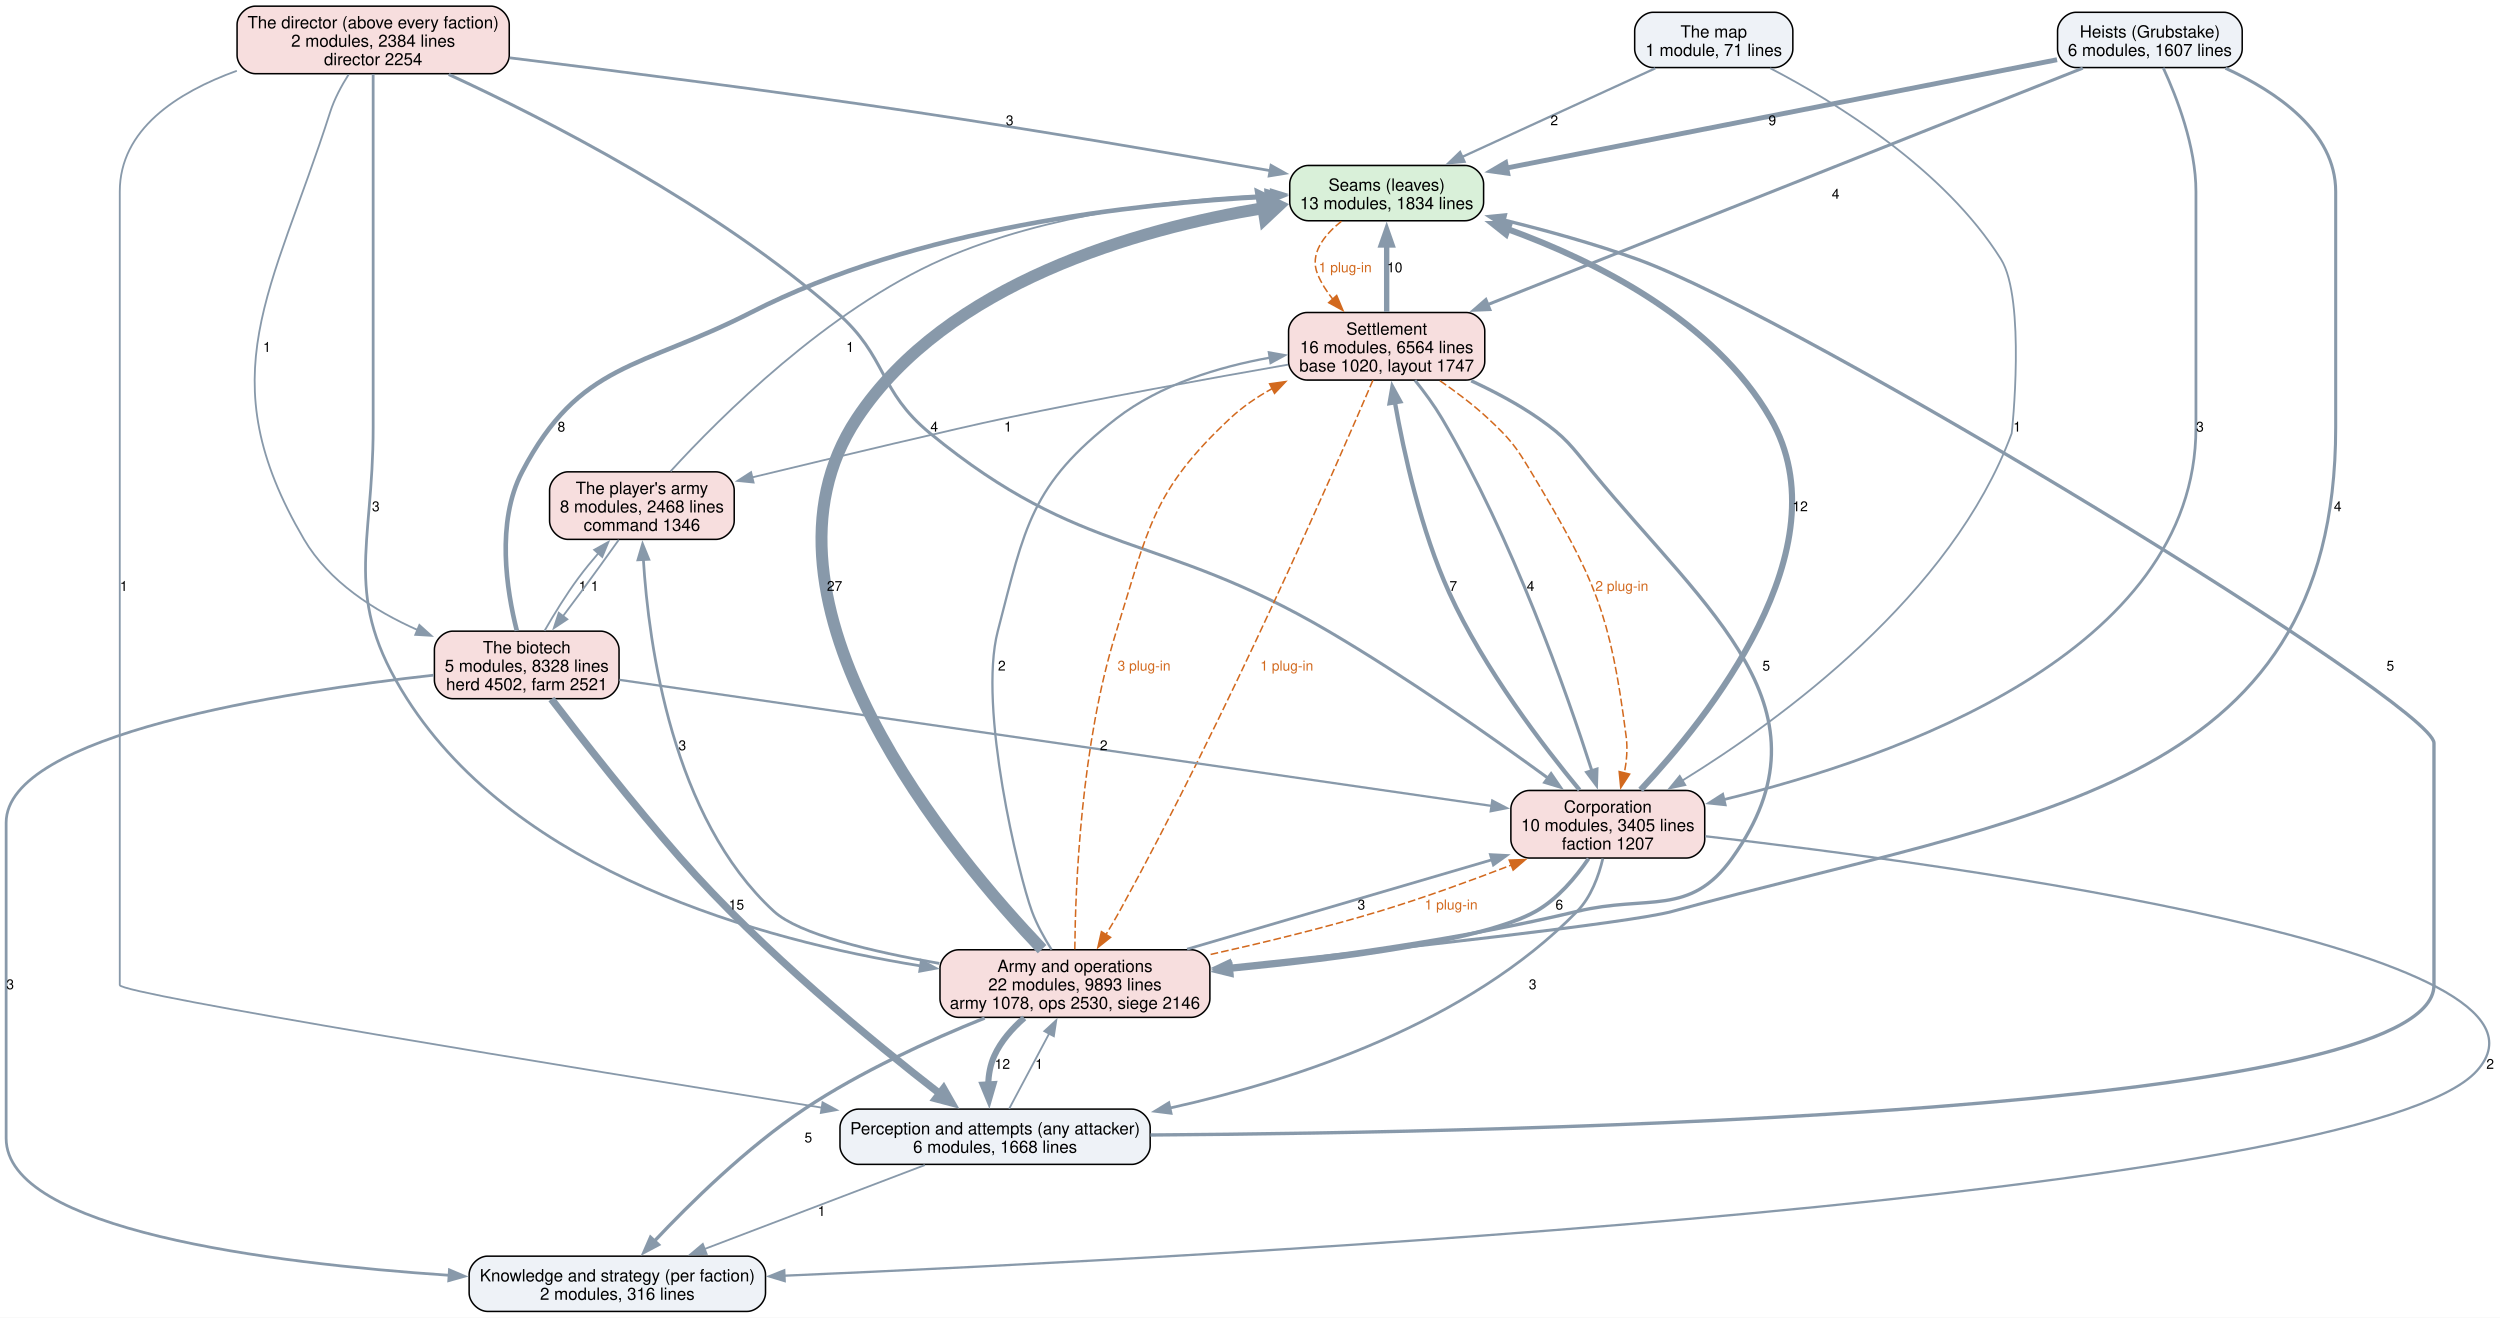
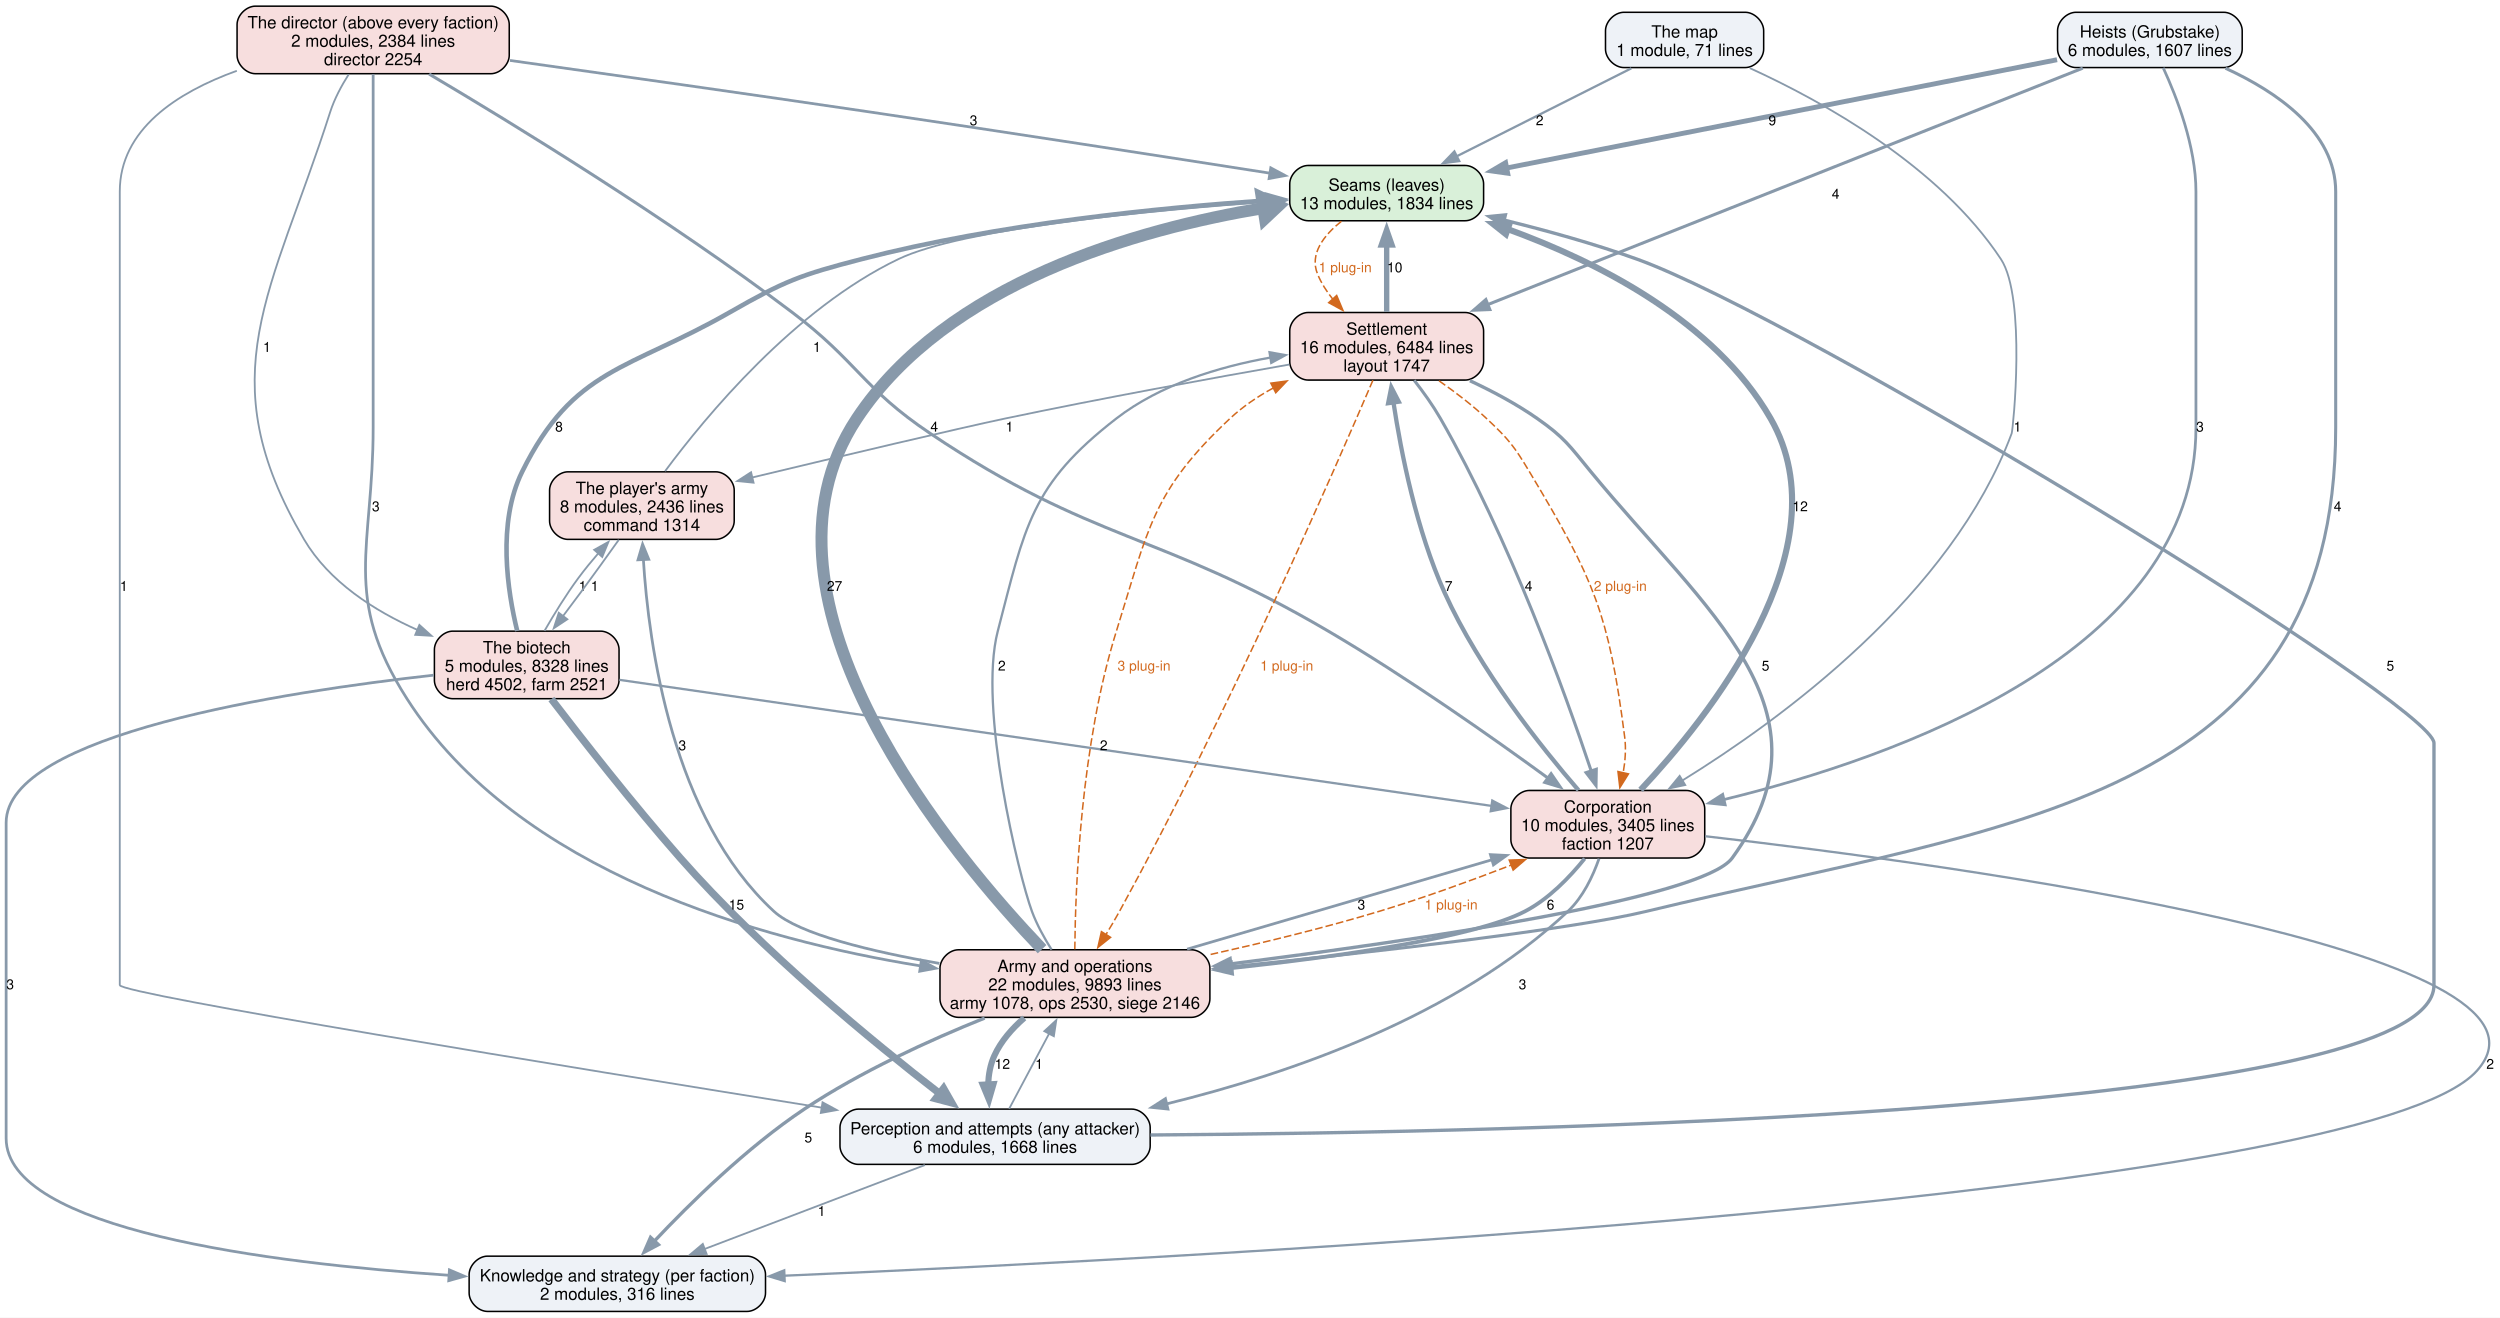
<svg xmlns="http://www.w3.org/2000/svg" width="1628pt" height="858pt" viewBox="0.00 0.00 1628.00 858.00">
  <g id="graph0" class="graph" transform="scale(1 1) rotate(0) translate(4 854)">
    <polygon fill="white" stroke="none" points="-4,4 -4,-854 1624.22,-854 1624.22,4 -4,4" />
    <g id="node1" class="node">
      <path fill="#d9f0d9" stroke="black" d="M950.12,-746.25C950.12,-746.25 847.88,-746.25 847.88,-746.25 841.88,-746.25 835.88,-740.25 835.88,-734.25 835.88,-734.25 835.88,-722.25 835.88,-722.25 835.88,-716.25 841.88,-710.25 847.88,-710.25 847.88,-710.25 950.12,-710.25 950.12,-710.25 956.12,-710.25 962.12,-716.25 962.12,-722.25 962.12,-722.25 962.12,-734.25 962.12,-734.25 962.12,-740.25 956.12,-746.25 950.12,-746.25" />
      <text xml:space="preserve" text-anchor="middle" x="899" y="-729.8" font-family="Helvetica,sans-Serif" font-size="11.00">Seams (leaves)</text>
      <text xml:space="preserve" text-anchor="middle" x="899" y="-717.8" font-family="Helvetica,sans-Serif" font-size="11.00">13 modules, 1834 lines</text>
    </g>
    <g id="node6" class="node">
-       <path fill="#f7dede" stroke="black" d="M950.88,-650.5C950.88,-650.5 847.12,-650.5 847.12,-650.5 841.12,-650.5 835.12,-644.5 835.12,-638.5 835.12,-638.5 835.12,-618.5 835.12,-618.5 835.12,-612.5 841.12,-606.5 847.12,-606.5 847.12,-606.5 950.88,-606.5 950.88,-606.5 956.88,-606.5 962.88,-612.5 962.88,-618.5 962.88,-618.5 962.88,-638.5 962.88,-638.5 962.88,-644.5 956.88,-650.5 950.88,-650.5" />
+       <path fill="#f7dede" stroke="black" d="M950.12,-650.5C950.12,-650.5 847.88,-650.5 847.88,-650.5 841.88,-650.5 835.88,-644.5 835.88,-638.5 835.88,-638.5 835.88,-618.5 835.88,-618.5 835.88,-612.5 841.88,-606.5 847.88,-606.5 847.88,-606.5 950.12,-606.5 950.12,-606.5 956.12,-606.5 962.12,-612.5 962.12,-618.5 962.12,-618.5 962.12,-638.5 962.12,-638.5 962.12,-644.5 956.12,-650.5 950.12,-650.5" />
      <text xml:space="preserve" text-anchor="middle" x="899" y="-636.05" font-family="Helvetica,sans-Serif" font-size="11.00">Settlement</text>
-       <text xml:space="preserve" text-anchor="middle" x="899" y="-624.05" font-family="Helvetica,sans-Serif" font-size="11.00">16 modules, 6564 lines</text>
-       <text xml:space="preserve" text-anchor="middle" x="899" y="-612.05" font-family="Helvetica,sans-Serif" font-size="11.00">base 1020, layout 1747</text>
+       <text xml:space="preserve" text-anchor="middle" x="899" y="-624.05" font-family="Helvetica,sans-Serif" font-size="11.00">16 modules, 6484 lines</text>
+       <text xml:space="preserve" text-anchor="middle" x="899" y="-612.05" font-family="Helvetica,sans-Serif" font-size="11.00">layout 1747</text>
    </g>
    <g id="edge39" class="edge">
      <path fill="none" stroke="#d2691e" stroke-dasharray="5,2" d="M869.53,-709.92C858,-700.72 848.65,-688.62 854,-675.5 856.37,-669.68 859.88,-664.2 863.9,-659.19" />
      <polygon fill="#d2691e" stroke="#d2691e" points="866.44,-661.59 870.55,-651.82 861.25,-656.9 866.44,-661.59" />
      <text xml:space="preserve" text-anchor="middle" x="872" y="-676.7" font-family="Helvetica,sans-Serif" font-size="9.00" fill="#d2691e">1 plug-in</text>
    </g>
    <g id="node2" class="node">
      <path fill="#eef2f7" stroke="black" d="M733,-131.75C733,-131.75 555,-131.75 555,-131.75 549,-131.75 543,-125.75 543,-119.75 543,-119.75 543,-107.75 543,-107.75 543,-101.75 549,-95.75 555,-95.75 555,-95.75 733,-95.75 733,-95.75 739,-95.75 745,-101.75 745,-107.75 745,-107.75 745,-119.75 745,-119.75 745,-125.75 739,-131.75 733,-131.75" />
      <text xml:space="preserve" text-anchor="middle" x="644" y="-115.3" font-family="Helvetica,sans-Serif" font-size="11.00">Perception and attempts (any attacker)</text>
      <text xml:space="preserve" text-anchor="middle" x="644" y="-103.3" font-family="Helvetica,sans-Serif" font-size="11.00">6 modules, 1668 lines</text>
    </g>
    <g id="edge18" class="edge">
      <path fill="none" stroke="#8899aa" stroke-width="2.2" d="M745.17,-114.89C987.45,-116.57 1581,-129.19 1581,-212.5 1581,-370.12 1581,-370.12 1581,-370.12 1581,-395.2 1168.63,-646.86 1062,-685.25 1034.23,-695.25 1003,-703.9 975.36,-710.7" />
      <polygon fill="#8899aa" stroke="#8899aa" stroke-width="2.2" points="974.67,-707.27 965.77,-713.01 976.31,-714.07 974.67,-707.27" />
      <text xml:space="preserve" text-anchor="middle" x="1552.59" y="-417.32" font-family="Helvetica,sans-Serif" font-size="9.00">5</text>
    </g>
    <g id="node3" class="node">
      <path fill="#eef2f7" stroke="black" d="M482.5,-36C482.5,-36 313.5,-36 313.5,-36 307.5,-36 301.5,-30 301.5,-24 301.5,-24 301.5,-12 301.5,-12 301.5,-6 307.5,0 313.5,0 313.5,0 482.5,0 482.5,0 488.5,0 494.5,-6 494.5,-12 494.5,-12 494.5,-24 494.5,-24 494.5,-30 488.5,-36 482.5,-36" />
      <text xml:space="preserve" text-anchor="middle" x="398" y="-19.55" font-family="Helvetica,sans-Serif" font-size="11.00">Knowledge and strategy (per faction)</text>
      <text xml:space="preserve" text-anchor="middle" x="398" y="-7.55" font-family="Helvetica,sans-Serif" font-size="11.00">2 modules, 316 lines</text>
    </g>
    <g id="edge17" class="edge">
      <path fill="none" stroke="#8899aa" stroke-width="1.2" d="M598.31,-95.34C557.79,-79.89 498.44,-57.28 454.87,-40.67" />
      <polygon fill="#8899aa" stroke="#8899aa" stroke-width="1.2" points="456.15,-37.42 445.56,-37.13 453.66,-43.96 456.15,-37.42" />
      <text xml:space="preserve" text-anchor="middle" x="531" y="-62.2" font-family="Helvetica,sans-Serif" font-size="9.00">1</text>
    </g>
    <g id="node7" class="node">
      <path fill="#f7dede" stroke="black" d="M771.88,-235.5C771.88,-235.5 620.12,-235.5 620.12,-235.5 614.12,-235.5 608.12,-229.5 608.12,-223.5 608.12,-223.5 608.12,-203.5 608.12,-203.5 608.12,-197.5 614.12,-191.5 620.12,-191.5 620.12,-191.5 771.88,-191.5 771.88,-191.5 777.88,-191.5 783.88,-197.5 783.88,-203.5 783.88,-203.5 783.88,-223.5 783.88,-223.5 783.88,-229.5 777.88,-235.5 771.88,-235.5" />
      <text xml:space="preserve" text-anchor="middle" x="696" y="-221.05" font-family="Helvetica,sans-Serif" font-size="11.00">Army and operations</text>
      <text xml:space="preserve" text-anchor="middle" x="696" y="-209.05" font-family="Helvetica,sans-Serif" font-size="11.00">22 modules, 9893 lines</text>
      <text xml:space="preserve" text-anchor="middle" x="696" y="-197.05" font-family="Helvetica,sans-Serif" font-size="11.00">army 1078, ops 2530, siege 2146</text>
    </g>
    <g id="edge16" class="edge">
      <path fill="none" stroke="#8899aa" stroke-width="1.2" d="M653.18,-132.01C660.4,-145.58 670.64,-164.84 679.3,-181.11" />
      <polygon fill="#8899aa" stroke="#8899aa" stroke-width="1.2" points="676.08,-182.5 683.86,-189.69 682.26,-179.21 676.08,-182.5" />
      <text xml:space="preserve" text-anchor="middle" x="672.62" y="-157.95" font-family="Helvetica,sans-Serif" font-size="9.00">1</text>
    </g>
    <g id="node4" class="node">
      <path fill="#f7dede" stroke="black" d="M315.62,-850C315.62,-850 162.38,-850 162.38,-850 156.38,-850 150.38,-844 150.38,-838 150.38,-838 150.38,-818 150.38,-818 150.38,-812 156.38,-806 162.38,-806 162.38,-806 315.62,-806 315.62,-806 321.62,-806 327.62,-812 327.62,-818 327.62,-818 327.62,-838 327.62,-838 327.62,-844 321.62,-850 315.62,-850" />
      <text xml:space="preserve" text-anchor="middle" x="239" y="-835.55" font-family="Helvetica,sans-Serif" font-size="11.00">The director (above every faction)</text>
      <text xml:space="preserve" text-anchor="middle" x="239" y="-823.55" font-family="Helvetica,sans-Serif" font-size="11.00">2 modules, 2384 lines</text>
      <text xml:space="preserve" text-anchor="middle" x="239" y="-811.55" font-family="Helvetica,sans-Serif" font-size="11.00">director 2254</text>
    </g>
    <g id="edge31" class="edge">
-       <path fill="none" stroke="#8899aa" stroke-width="1.8" d="M327.99,-816.34C399.44,-807.55 502.3,-794.4 592,-781 671.02,-769.2 761.14,-753.77 823.2,-742.84" />
-       <polygon fill="#8899aa" stroke="#8899aa" stroke-width="1.8" points="823.69,-746.31 832.93,-741.12 822.47,-739.41 823.69,-746.31" />
-       <text xml:space="preserve" text-anchor="middle" x="653.5" y="-772.45" font-family="Helvetica,sans-Serif" font-size="9.00">3</text>
+       <path fill="none" stroke="#8899aa" stroke-width="1.8" d="M328.09,-814.64C393.19,-805.54 483.61,-792.75 563,-781 652.45,-767.76 755.19,-751.83 823.26,-741.18" />
+       <polygon fill="#8899aa" stroke="#8899aa" stroke-width="1.8" points="823.53,-744.68 832.87,-739.67 822.44,-737.76 823.53,-744.68" />
+       <text xml:space="preserve" text-anchor="middle" x="629.97" y="-772.45" font-family="Helvetica,sans-Serif" font-size="9.00">3</text>
    </g>
    <g id="edge30" class="edge">
      <path fill="none" stroke="#8899aa" stroke-width="1.2" d="M150.22,-807.91C111.17,-793.78 74,-769.7 74,-729.25 74,-729.25 74,-729.25 74,-212.5 74,-206.76 365.41,-159.25 531.51,-132.64" />
      <polygon fill="#8899aa" stroke="#8899aa" stroke-width="1.2" points="531.64,-136.17 540.96,-131.13 530.53,-129.25 531.64,-136.17" />
      <text xml:space="preserve" text-anchor="middle" x="76.62" y="-469.2" font-family="Helvetica,sans-Serif" font-size="9.00">1</text>
    </g>
    <g id="node5" class="node">
      <path fill="#f7dede" stroke="black" d="M1094.12,-339.25C1094.12,-339.25 991.88,-339.25 991.88,-339.25 985.88,-339.25 979.88,-333.25 979.88,-327.25 979.88,-327.25 979.88,-307.25 979.88,-307.25 979.88,-301.25 985.88,-295.25 991.88,-295.25 991.88,-295.25 1094.12,-295.25 1094.12,-295.25 1100.12,-295.25 1106.12,-301.25 1106.12,-307.25 1106.12,-307.25 1106.12,-327.25 1106.12,-327.25 1106.12,-333.25 1100.12,-339.25 1094.12,-339.25" />
      <text xml:space="preserve" text-anchor="middle" x="1043" y="-324.8" font-family="Helvetica,sans-Serif" font-size="11.00">Corporation</text>
      <text xml:space="preserve" text-anchor="middle" x="1043" y="-312.8" font-family="Helvetica,sans-Serif" font-size="11.00">10 modules, 3405 lines</text>
      <text xml:space="preserve" text-anchor="middle" x="1043" y="-300.8" font-family="Helvetica,sans-Serif" font-size="11.00">faction 1207</text>
    </g>
    <g id="edge29" class="edge">
-       <path fill="none" stroke="#8899aa" stroke-width="2" d="M288.23,-805.5C351.29,-776.42 461.88,-720.08 541,-650.5 574.19,-621.31 567.58,-599.8 601.75,-571.75 701.19,-490.13 750.06,-508.14 861,-443 912.26,-412.9 968.25,-373.45 1004.4,-347.05" />
+       <path fill="none" stroke="#8899aa" stroke-width="2" d="M275.47,-805.76C328.91,-774.12 430.95,-711.74 512,-650.5 554.34,-618.51 557.67,-601.3 601.75,-571.75 708.61,-500.11 750.06,-508.14 861,-443 912.26,-412.9 968.25,-373.45 1004.4,-347.05" />
      <polygon fill="#8899aa" stroke="#8899aa" stroke-width="2" points="1006.07,-350.17 1012.06,-341.43 1001.93,-344.52 1006.07,-350.17" />
      <text xml:space="preserve" text-anchor="middle" x="604.38" y="-572.95" font-family="Helvetica,sans-Serif" font-size="9.00">4</text>
    </g>
    <g id="edge28" class="edge">
      <path fill="none" stroke="#8899aa" stroke-width="1.8" d="M239,-805.64C239,-785.84 239,-755.55 239,-729.25 239,-729.25 239,-729.25 239,-575.62 239,-496.52 218.41,-465.67 261,-399 333.35,-285.74 491.27,-241.88 595.59,-224.98" />
      <polygon fill="#8899aa" stroke="#8899aa" stroke-width="1.8" points="596,-228.46 605.35,-223.47 594.93,-221.54 596,-228.46" />
      <text xml:space="preserve" text-anchor="middle" x="240.73" y="-521.08" font-family="Helvetica,sans-Serif" font-size="9.00">3</text>
    </g>
    <g id="node9" class="node">
      <path fill="#f7dede" stroke="black" d="M387.12,-443C387.12,-443 290.88,-443 290.88,-443 284.88,-443 278.88,-437 278.88,-431 278.88,-431 278.88,-411 278.88,-411 278.88,-405 284.88,-399 290.88,-399 290.88,-399 387.12,-399 387.12,-399 393.12,-399 399.12,-405 399.12,-411 399.12,-411 399.12,-431 399.12,-431 399.12,-437 393.12,-443 387.12,-443" />
      <text xml:space="preserve" text-anchor="middle" x="339" y="-428.55" font-family="Helvetica,sans-Serif" font-size="11.00">The biotech</text>
      <text xml:space="preserve" text-anchor="middle" x="339" y="-416.55" font-family="Helvetica,sans-Serif" font-size="11.00">5 modules, 8328 lines</text>
      <text xml:space="preserve" text-anchor="middle" x="339" y="-404.55" font-family="Helvetica,sans-Serif" font-size="11.00">herd 4502, farm 2521</text>
    </g>
    <g id="edge32" class="edge">
      <path fill="none" stroke="#8899aa" stroke-width="1.2" d="M223.06,-805.57C218.36,-798.15 213.73,-789.55 211,-781 173.25,-662.99 131.22,-609.57 194,-502.75 210.25,-475.11 239.77,-456.24 267.95,-443.74" />
      <polygon fill="#8899aa" stroke="#8899aa" stroke-width="1.2" points="269.11,-447.05 276.98,-439.96 266.41,-440.59 269.11,-447.05" />
      <text xml:space="preserve" text-anchor="middle" x="169.83" y="-624.83" font-family="Helvetica,sans-Serif" font-size="9.00">1</text>
    </g>
    <g id="edge10" class="edge">
      <path fill="none" stroke="#8899aa" stroke-width="4" d="M1064.34,-339.64C1107.61,-385.69 1197.6,-496.91 1149,-581.5 1112.45,-645.12 1036.24,-683.58 977.52,-704.89" />
      <polygon fill="#8899aa" stroke="#8899aa" stroke-width="4" points="976.64,-701.49 968.34,-708.08 978.93,-708.1 976.64,-701.49" />
      <text xml:space="preserve" text-anchor="middle" x="1168.26" y="-521.08" font-family="Helvetica,sans-Serif" font-size="9.00">12</text>
    </g>
    <g id="edge9" class="edge">
-       <path fill="none" stroke="#8899aa" stroke-width="1.8" d="M1039.77,-294.89C1037.04,-283.41 1032.06,-269.76 1023,-260.5 952.15,-188.02 841.34,-150.98 757.8,-132.44" />
-       <polygon fill="#8899aa" stroke="#8899aa" stroke-width="1.8" points="758.59,-129.03 748.08,-130.35 757.12,-135.87 758.59,-129.03" />
-       <text xml:space="preserve" text-anchor="middle" x="994.07" y="-209.82" font-family="Helvetica,sans-Serif" font-size="9.00">3</text>
+       <path fill="none" stroke="#8899aa" stroke-width="1.8" d="M1037.29,-294.84C1033.27,-283.36 1026.81,-269.71 1017,-260.5 944.53,-192.52 836.73,-155.02 755.63,-135.15" />
+       <polygon fill="#8899aa" stroke="#8899aa" stroke-width="1.8" points="756.55,-131.77 746.01,-132.86 754.93,-138.58 756.55,-131.77" />
+       <text xml:space="preserve" text-anchor="middle" x="987.45" y="-209.82" font-family="Helvetica,sans-Serif" font-size="9.00">3</text>
    </g>
    <g id="edge8" class="edge">
      <path fill="none" stroke="#8899aa" stroke-width="1.5" d="M1106.47,-309.45C1268.37,-290.87 1679.15,-235.34 1609,-156.75 1536.11,-75.1 790,-35.45 506.5,-23.25" />
      <polygon fill="#8899aa" stroke="#8899aa" stroke-width="1.5" points="506.98,-19.76 496.84,-22.83 506.68,-26.76 506.98,-19.76" />
      <text xml:space="preserve" text-anchor="middle" x="1617.6" y="-157.95" font-family="Helvetica,sans-Serif" font-size="9.00">2</text>
    </g>
    <g id="edge11" class="edge">
-       <path fill="none" stroke="#8899aa" stroke-width="2.8" d="M1024.61,-339.58C1001.57,-367.37 962.37,-418.27 939.75,-468 921.28,-508.61 910.18,-559 904.34,-592.14" />
-       <polygon fill="#8899aa" stroke="#8899aa" stroke-width="2.8" points="900.9,-591.44 902.71,-601.88 907.81,-592.59 900.9,-591.44" />
-       <text xml:space="preserve" text-anchor="middle" x="942.38" y="-469.2" font-family="Helvetica,sans-Serif" font-size="9.00">7</text>
+       <path fill="none" stroke="#8899aa" stroke-width="2.8" d="M1023.9,-339.42C1000.01,-367.03 959.48,-417.75 936.75,-468 918.45,-508.47 908.43,-558.89 903.4,-592.08" />
+       <polygon fill="#8899aa" stroke="#8899aa" stroke-width="2.8" points="899.95,-591.43 902.02,-601.82 906.89,-592.41 899.95,-591.43" />
+       <text xml:space="preserve" text-anchor="middle" x="939.38" y="-469.2" font-family="Helvetica,sans-Serif" font-size="9.00">7</text>
    </g>
    <g id="edge7" class="edge">
-       <path fill="none" stroke="#8899aa" stroke-width="2.5" d="M1030.48,-294.88C1022.25,-282.8 1010.35,-268.55 996,-260.5 962.69,-241.81 870.89,-229.54 797.54,-222.41" />
-       <polygon fill="#8899aa" stroke="#8899aa" stroke-width="2.5" points="798.13,-218.95 787.84,-221.49 797.47,-225.92 798.13,-218.95" />
-       <text xml:space="preserve" text-anchor="middle" x="1011.42" y="-261.7" font-family="Helvetica,sans-Serif" font-size="9.00">6</text>
+       <path fill="none" stroke="#8899aa" stroke-width="2.5" d="M1027.93,-294.89C1018.23,-282.82 1004.55,-268.57 989,-260.5 956.31,-243.54 868.69,-231.17 797.72,-223.56" />
+       <polygon fill="#8899aa" stroke="#8899aa" stroke-width="2.5" points="798.29,-220.1 787.98,-222.54 797.57,-227.06 798.29,-220.1" />
+       <text xml:space="preserve" text-anchor="middle" x="1005.7" y="-261.7" font-family="Helvetica,sans-Serif" font-size="9.00">6</text>
    </g>
    <g id="edge21" class="edge">
      <path fill="none" stroke="#8899aa" stroke-width="3.5" d="M899,-650.92C899,-663.74 899,-680.31 899,-694.72" />
      <polygon fill="#8899aa" stroke="#8899aa" stroke-width="3.5" points="895.5,-694.48 899,-704.48 902.5,-694.48 895.5,-694.48" />
      <text xml:space="preserve" text-anchor="middle" x="904.25" y="-676.7" font-family="Helvetica,sans-Serif" font-size="9.00">10</text>
    </g>
    <g id="edge20" class="edge">
-       <path fill="none" stroke="#8899aa" stroke-width="2" d="M917.44,-606.34C923.49,-598.8 929.95,-590.06 935,-581.5 980.75,-504.02 1016.07,-403.53 1032.64,-351.99" />
-       <polygon fill="#8899aa" stroke="#8899aa" stroke-width="2" points="1035.94,-353.17 1035.62,-342.58 1029.27,-351.06 1035.94,-353.17" />
-       <text xml:space="preserve" text-anchor="middle" x="992.72" y="-469.2" font-family="Helvetica,sans-Serif" font-size="9.00">4</text>
+       <path fill="none" stroke="#8899aa" stroke-width="2" d="M916.94,-606.31C922.82,-598.77 929.1,-590.03 934,-581.5 978.9,-503.38 1015.09,-403.16 1032.23,-351.83" />
+       <polygon fill="#8899aa" stroke="#8899aa" stroke-width="2" points="1035.51,-353.06 1035.32,-342.46 1028.86,-350.87 1035.51,-353.06" />
+       <text xml:space="preserve" text-anchor="middle" x="991.43" y="-469.2" font-family="Helvetica,sans-Serif" font-size="9.00">4</text>
    </g>
    <g id="edge41" class="edge">
-       <path fill="none" stroke="#d2691e" stroke-dasharray="5,2" d="M933.65,-606.08C944.19,-598.85 955.5,-590.36 965,-581.5 979.5,-567.97 982.81,-563.77 993,-546.75 1034.92,-476.77 1044.62,-454.91 1055,-374 1055.98,-366.37 1055.26,-358.24 1053.78,-350.61" />
-       <polygon fill="#d2691e" stroke="#d2691e" points="1057.21,-349.9 1051.43,-341.02 1050.41,-351.56 1057.21,-349.9" />
-       <text xml:space="preserve" text-anchor="middle" x="1052.13" y="-469.2" font-family="Helvetica,sans-Serif" font-size="9.00" fill="#d2691e">2 plug-in</text>
+       <path fill="none" stroke="#d2691e" stroke-dasharray="5,2" d="M933.1,-606.01C943.49,-598.78 954.63,-590.3 964,-581.5 978.46,-567.92 981.81,-563.77 992,-546.75 1033.92,-476.77 1043.62,-454.91 1054,-374 1054.98,-366.4 1054.35,-358.27 1052.99,-350.65" />
+       <polygon fill="#d2691e" stroke="#d2691e" points="1056.45,-350.05 1050.84,-341.06 1049.62,-351.58 1056.45,-350.05" />
+       <text xml:space="preserve" text-anchor="middle" x="1051.13" y="-469.2" font-family="Helvetica,sans-Serif" font-size="9.00" fill="#d2691e">2 plug-in</text>
    </g>
    <g id="edge19" class="edge">
-       <path fill="none" stroke="#8899aa" stroke-width="2.2" d="M954.04,-606.03C968.88,-599.16 984.55,-590.87 998,-581.5 1015.99,-568.97 1019.07,-563.68 1033,-546.75 1108.53,-454.96 1193.04,-392.02 1124,-295.25 1096.43,-256.61 1069.16,-271.58 1023,-260.5 948.42,-242.6 862.49,-230.85 797.43,-223.7" />
-       <polygon fill="#8899aa" stroke="#8899aa" stroke-width="2.2" points="797.92,-220.24 787.61,-222.65 797.17,-227.2 797.92,-220.24" />
-       <text xml:space="preserve" text-anchor="middle" x="1146.17" y="-417.32" font-family="Helvetica,sans-Serif" font-size="9.00">5</text>
+       <path fill="none" stroke="#8899aa" stroke-width="2.2" d="M953.22,-606.08C967.99,-599.19 983.6,-590.87 997,-581.5 1014.96,-568.94 1018.07,-563.68 1032,-546.75 1107.62,-454.84 1193.97,-391.54 1124,-295.25 1104.85,-268.89 917.5,-241.43 797.1,-226.29" />
+       <polygon fill="#8899aa" stroke="#8899aa" stroke-width="2.2" points="797.88,-222.86 787.53,-225.1 797.02,-229.81 797.88,-222.86" />
+       <text xml:space="preserve" text-anchor="middle" x="1145.74" y="-417.32" font-family="Helvetica,sans-Serif" font-size="9.00">5</text>
    </g>
    <g id="edge40" class="edge">
      <path fill="none" stroke="#d2691e" stroke-dasharray="5,2" d="M890.04,-606.37C865.68,-549.42 795.31,-388.41 725,-260.5 722.23,-255.46 719.13,-250.21 716.03,-245.14" />
      <polygon fill="#d2691e" stroke="#d2691e" points="719.2,-243.61 710.92,-236.99 713.26,-247.32 719.2,-243.61" />
      <text xml:space="preserve" text-anchor="middle" x="833.95" y="-417.32" font-family="Helvetica,sans-Serif" font-size="9.00" fill="#d2691e">1 plug-in</text>
    </g>
    <g id="node11" class="node">
      <path fill="#f7dede" stroke="black" d="M462.12,-546.75C462.12,-546.75 365.88,-546.75 365.88,-546.75 359.88,-546.75 353.88,-540.75 353.88,-534.75 353.88,-534.75 353.88,-514.75 353.88,-514.75 353.88,-508.75 359.88,-502.75 365.88,-502.75 365.88,-502.75 462.12,-502.75 462.12,-502.75 468.12,-502.75 474.12,-508.75 474.12,-514.75 474.12,-514.75 474.12,-534.75 474.12,-534.75 474.12,-540.75 468.12,-546.75 462.12,-546.75" />
      <text xml:space="preserve" text-anchor="middle" x="414" y="-532.3" font-family="Helvetica,sans-Serif" font-size="11.00">The player's army</text>
-       <text xml:space="preserve" text-anchor="middle" x="414" y="-520.3" font-family="Helvetica,sans-Serif" font-size="11.00">8 modules, 2468 lines</text>
-       <text xml:space="preserve" text-anchor="middle" x="414" y="-508.3" font-family="Helvetica,sans-Serif" font-size="11.00">command 1346</text>
+       <text xml:space="preserve" text-anchor="middle" x="414" y="-520.3" font-family="Helvetica,sans-Serif" font-size="11.00">8 modules, 2436 lines</text>
+       <text xml:space="preserve" text-anchor="middle" x="414" y="-508.3" font-family="Helvetica,sans-Serif" font-size="11.00">command 1314</text>
    </g>
    <g id="edge22" class="edge">
-       <path fill="none" stroke="#8899aa" stroke-width="1.2" d="M834.79,-616.55C784.35,-607.74 712.4,-594.68 649.75,-581.5 618.83,-575 543.01,-556.93 485.64,-543.1" />
-       <polygon fill="#8899aa" stroke="#8899aa" stroke-width="1.2" points="486.74,-539.77 476.2,-540.83 485.1,-546.57 486.74,-539.77" />
-       <text xml:space="preserve" text-anchor="middle" x="652.38" y="-572.95" font-family="Helvetica,sans-Serif" font-size="9.00">1</text>
+       <path fill="none" stroke="#8899aa" stroke-width="1.2" d="M835.57,-616.61C785.31,-607.78 713.38,-594.67 650.75,-581.5 619.66,-574.96 543.33,-556.85 485.68,-543.03" />
+       <polygon fill="#8899aa" stroke="#8899aa" stroke-width="1.2" points="486.72,-539.68 476.18,-540.75 485.09,-546.49 486.72,-539.68" />
+       <text xml:space="preserve" text-anchor="middle" x="653.38" y="-572.95" font-family="Helvetica,sans-Serif" font-size="9.00">1</text>
    </g>
    <g id="edge4" class="edge">
      <path fill="none" stroke="#8899aa" stroke-width="7.8" d="M674.61,-235.88C618.29,-294.81 475.47,-463.07 554,-581.5 612.6,-669.87 736.55,-704.8 818.8,-718.51" />
      <polygon fill="#8899aa" stroke="#8899aa" stroke-width="7.8" points="817.67,-725.24 828.59,-720.03 819.76,-711.75 817.67,-725.24" />
      <text xml:space="preserve" text-anchor="middle" x="539.49" y="-469.2" font-family="Helvetica,sans-Serif" font-size="9.00">27</text>
    </g>
    <g id="edge3" class="edge">
      <path fill="none" stroke="#8899aa" stroke-width="4" d="M662.99,-191.14C655.14,-184.3 647.8,-175.99 643.5,-166.5 640.86,-160.68 639.73,-154.09 639.47,-147.62" />
      <polygon fill="#8899aa" stroke="#8899aa" stroke-width="4" points="642.95,-148.03 639.99,-137.86 635.96,-147.65 642.95,-148.03" />
      <text xml:space="preserve" text-anchor="middle" x="648.75" y="-157.95" font-family="Helvetica,sans-Serif" font-size="9.00">12</text>
    </g>
    <g id="edge2" class="edge">
      <path fill="none" stroke="#8899aa" stroke-width="2.2" d="M637.21,-191.05C601.72,-176.79 556.43,-156.22 519.75,-131.75 482.26,-106.74 445.12,-70.19 421.91,-45.54" />
      <polygon fill="#8899aa" stroke="#8899aa" stroke-width="2.2" points="424.77,-43.49 415.4,-38.54 419.64,-48.25 424.77,-43.49" />
      <text xml:space="preserve" text-anchor="middle" x="522.38" y="-110.08" font-family="Helvetica,sans-Serif" font-size="9.00">5</text>
    </g>
    <g id="edge1" class="edge">
      <path fill="none" stroke="#8899aa" stroke-width="1.8" d="M769.02,-235.91C827.42,-253.03 908.98,-276.95 967.92,-294.23" />
      <polygon fill="#8899aa" stroke="#8899aa" stroke-width="1.8" points="966.56,-297.48 977.14,-296.94 968.53,-290.77 966.56,-297.48" />
      <text xml:space="preserve" text-anchor="middle" x="882.53" y="-261.7" font-family="Helvetica,sans-Serif" font-size="9.00">3</text>
    </g>
    <g id="edge37" class="edge">
      <path fill="none" stroke="#d2691e" stroke-dasharray="5,2" d="M784.37,-232.46C818.84,-240.13 858.53,-249.79 894,-260.5 922.7,-269.16 953.85,-280.5 980.21,-290.69" />
      <polygon fill="#d2691e" stroke="#d2691e" points="978.82,-293.9 989.41,-294.28 981.36,-287.38 978.82,-293.9" />
      <text xml:space="preserve" text-anchor="middle" x="940.97" y="-261.7" font-family="Helvetica,sans-Serif" font-size="9.00" fill="#d2691e">1 plug-in</text>
    </g>
    <g id="edge5" class="edge">
-       <path fill="none" stroke="#8899aa" stroke-width="1.5" d="M680.79,-235.61C676.01,-243.15 671.17,-251.9 668,-260.5 659.49,-283.59 632.8,-393.21 645.75,-443 663.49,-511.21 667.27,-538.35 723,-581.5 751.47,-603.54 789.48,-615.07 822.9,-621.09" />
-       <polygon fill="#8899aa" stroke="#8899aa" stroke-width="1.5" points="822.3,-624.53 832.73,-622.69 823.43,-617.63 822.3,-624.53" />
+       <path fill="none" stroke="#8899aa" stroke-width="1.5" d="M680.79,-235.61C676.01,-243.15 671.17,-251.9 668,-260.5 659.49,-283.59 632.8,-393.21 645.75,-443 663.49,-511.21 667.27,-538.35 723,-581.5 751.58,-603.63 789.78,-615.16 823.29,-621.16" />
+       <polygon fill="#8899aa" stroke="#8899aa" stroke-width="1.5" points="822.72,-624.61 833.15,-622.76 823.84,-617.7 822.72,-624.61" />
      <text xml:space="preserve" text-anchor="middle" x="648.38" y="-417.32" font-family="Helvetica,sans-Serif" font-size="9.00">2</text>
    </g>
    <g id="edge38" class="edge">
-       <path fill="none" stroke="#d2691e" stroke-dasharray="5,2" d="M695.91,-235.84C696.29,-276.92 699.91,-369.44 723,-443 743.9,-509.59 746.02,-533.83 797,-581.5 805.09,-589.06 814.63,-595.54 824.58,-601.04" />
-       <polygon fill="#d2691e" stroke="#d2691e" points="822.79,-604.05 833.28,-605.52 825.99,-597.83 822.79,-604.05" />
+       <path fill="none" stroke="#d2691e" stroke-dasharray="5,2" d="M695.91,-235.84C696.29,-276.92 699.91,-369.44 723,-443 743.9,-509.59 746.02,-533.83 797,-581.5 805.25,-589.21 815.01,-595.79 825.17,-601.36" />
+       <polygon fill="#d2691e" stroke="#d2691e" points="823.58,-604.48 834.07,-605.9 826.76,-598.24 823.58,-604.48" />
      <text xml:space="preserve" text-anchor="middle" x="741" y="-417.32" font-family="Helvetica,sans-Serif" font-size="9.00" fill="#d2691e">3 plug-in</text>
    </g>
    <g id="edge6" class="edge">
      <path fill="none" stroke="#8899aa" stroke-width="1.8" d="M607.72,-226.61C563.58,-234.32 516.16,-245.67 500,-260.5 433.77,-321.31 418.41,-433.76 414.94,-489.95" />
      <polygon fill="#8899aa" stroke="#8899aa" stroke-width="1.8" points="411.46,-489.44 414.45,-499.6 418.45,-489.79 411.46,-489.44" />
      <text xml:space="preserve" text-anchor="middle" x="440.33" y="-365.45" font-family="Helvetica,sans-Serif" font-size="9.00">3</text>
    </g>
    <g id="node8" class="node">
      <path fill="#eef2f7" stroke="black" d="M1444.12,-846C1444.12,-846 1347.88,-846 1347.88,-846 1341.88,-846 1335.88,-840 1335.88,-834 1335.88,-834 1335.88,-822 1335.88,-822 1335.88,-816 1341.88,-810 1347.88,-810 1347.88,-810 1444.12,-810 1444.12,-810 1450.12,-810 1456.12,-816 1456.12,-822 1456.12,-822 1456.12,-834 1456.12,-834 1456.12,-840 1450.12,-846 1444.12,-846" />
      <text xml:space="preserve" text-anchor="middle" x="1396" y="-829.55" font-family="Helvetica,sans-Serif" font-size="11.00">Heists (Grubstake)</text>
      <text xml:space="preserve" text-anchor="middle" x="1396" y="-817.55" font-family="Helvetica,sans-Serif" font-size="11.00">6 modules, 1607 lines</text>
    </g>
    <g id="edge14" class="edge">
      <path fill="none" stroke="#8899aa" stroke-width="3.2" d="M1335.55,-815.11C1245.53,-797.4 1076.19,-764.1 976.96,-744.58" />
      <polygon fill="#8899aa" stroke="#8899aa" stroke-width="3.2" points="977.79,-741.18 967.3,-742.68 976.44,-748.05 977.79,-741.18" />
      <text xml:space="preserve" text-anchor="middle" x="1150.12" y="-772.45" font-family="Helvetica,sans-Serif" font-size="9.00">9</text>
    </g>
    <g id="edge13" class="edge">
      <path fill="none" stroke="#8899aa" stroke-width="1.8" d="M1404.68,-809.83C1413.54,-790.68 1426,-758.54 1426,-729.25 1426,-729.25 1426,-729.25 1426,-575.62 1426,-428.91 1230,-360.39 1118.42,-333.28" />
      <polygon fill="#8899aa" stroke="#8899aa" stroke-width="1.8" points="1119.43,-329.92 1108.9,-331.03 1117.82,-336.73 1119.43,-329.92" />
      <text xml:space="preserve" text-anchor="middle" x="1428.62" y="-572.95" font-family="Helvetica,sans-Serif" font-size="9.00">3</text>
    </g>
    <g id="edge15" class="edge">
      <path fill="none" stroke="#8899aa" stroke-width="2" d="M1352.33,-809.65C1264.93,-774.91 1068.04,-696.67 964.88,-655.68" />
      <polygon fill="#8899aa" stroke="#8899aa" stroke-width="2" points="966.18,-652.43 955.59,-651.99 963.59,-658.93 966.18,-652.43" />
      <text xml:space="preserve" text-anchor="middle" x="1191.37" y="-724.58" font-family="Helvetica,sans-Serif" font-size="9.00">4</text>
    </g>
    <g id="edge12" class="edge">
-       <path fill="none" stroke="#8899aa" stroke-width="2" d="M1445.22,-809.57C1478.71,-794.21 1517,-768.14 1517,-729.25 1517,-729.25 1517,-729.25 1517,-575.62 1517,-337.97 1314.14,-323.53 1085,-260.5 1057.83,-253.03 902.75,-235.94 796.8,-224.83" />
-       <polygon fill="#8899aa" stroke="#8899aa" stroke-width="2" points="797.45,-221.38 787.14,-223.82 796.72,-228.34 797.45,-221.38" />
-       <text xml:space="preserve" text-anchor="middle" x="1518.32" y="-521.08" font-family="Helvetica,sans-Serif" font-size="9.00">4</text>
+       <path fill="none" stroke="#8899aa" stroke-width="2" d="M1445.22,-809.57C1478.71,-794.21 1517,-768.14 1517,-729.25 1517,-729.25 1517,-729.25 1517,-575.62 1517,-331.83 1304.99,-317.71 1068,-260.5 1018.23,-248.49 889.11,-233.86 796.98,-224.38" />
+       <polygon fill="#8899aa" stroke="#8899aa" stroke-width="2" points="797.55,-220.92 787.25,-223.38 796.84,-227.88 797.55,-220.92" />
+       <text xml:space="preserve" text-anchor="middle" x="1518.26" y="-521.08" font-family="Helvetica,sans-Serif" font-size="9.00">4</text>
    </g>
    <g id="edge26" class="edge">
-       <path fill="none" stroke="#8899aa" stroke-width="3" d="M332.56,-443.27C325.95,-469.28 318.85,-513.91 336,-546.75 373.35,-618.28 413.16,-613.75 485,-650.5 592.81,-705.66 734.46,-721.57 821,-725.93" />
-       <polygon fill="#8899aa" stroke="#8899aa" stroke-width="3" points="820.77,-729.42 830.92,-726.37 821.08,-722.43 820.77,-729.42" />
-       <text xml:space="preserve" text-anchor="middle" x="361.57" y="-572.95" font-family="Helvetica,sans-Serif" font-size="9.00">8</text>
+       <path fill="none" stroke="#8899aa" stroke-width="3" d="M332.81,-443.14C326.47,-469.02 319.63,-513.52 336,-546.75 369.44,-614.63 405.32,-612.92 471,-650.5 506.78,-670.97 517.09,-674.93 557,-685.25 645.94,-708.26 751.25,-718.77 821.28,-723.51" />
+       <polygon fill="#8899aa" stroke="#8899aa" stroke-width="3" points="820.94,-726.99 831.14,-724.14 821.39,-720.01 820.94,-726.99" />
+       <text xml:space="preserve" text-anchor="middle" x="360.02" y="-572.95" font-family="Helvetica,sans-Serif" font-size="9.00">8</text>
    </g>
    <g id="edge25" class="edge">
      <path fill="none" stroke="#8899aa" stroke-width="4.8" d="M355.06,-398.77C374.36,-373.56 408.02,-330.47 439,-295.25 492.24,-234.72 565.18,-174.98 608.17,-141.68" />
      <polygon fill="#8899aa" stroke="#8899aa" stroke-width="4.8" points="610.46,-145.21 615.84,-135.79 605.35,-138.55 610.46,-145.21" />
      <text xml:space="preserve" text-anchor="middle" x="475.57" y="-261.7" font-family="Helvetica,sans-Serif" font-size="9.00">15</text>
    </g>
    <g id="edge24" class="edge">
      <path fill="none" stroke="#8899aa" stroke-width="1.8" d="M278.39,-414.33C180.89,-403.51 0,-375.7 0,-318.25 0,-318.25 0,-318.25 0,-112.75 0,-53.25 170.67,-31.47 288.49,-23.53" />
      <polygon fill="#8899aa" stroke="#8899aa" stroke-width="1.8" points="288.67,-27.03 298.43,-22.89 288.22,-20.04 288.67,-27.03" />
      <text xml:space="preserve" text-anchor="middle" x="2.62" y="-209.82" font-family="Helvetica,sans-Serif" font-size="9.00">3</text>
    </g>
    <g id="edge23" class="edge">
      <path fill="none" stroke="#8899aa" stroke-width="1.5" d="M399.33,-411.28C527.55,-392.75 826.93,-349.48 967.53,-329.16" />
      <polygon fill="#8899aa" stroke="#8899aa" stroke-width="1.5" points="967.77,-332.66 977.17,-327.76 966.77,-325.73 967.77,-332.66" />
      <text xml:space="preserve" text-anchor="middle" x="714.73" y="-365.45" font-family="Helvetica,sans-Serif" font-size="9.00">2</text>
    </g>
    <g id="edge27" class="edge">
      <path fill="none" stroke="#8899aa" stroke-width="1.2" d="M350.61,-443.25C356.75,-453.91 364.67,-466.84 372.75,-477.75 376.76,-483.16 381.28,-488.68 385.83,-493.94" />
      <polygon fill="#8899aa" stroke="#8899aa" stroke-width="1.2" points="382.94,-495.96 392.2,-501.11 388.17,-491.31 382.94,-495.96" />
      <text xml:space="preserve" text-anchor="middle" x="375.38" y="-469.2" font-family="Helvetica,sans-Serif" font-size="9.00">1</text>
    </g>
    <g id="node10" class="node">
-       <path fill="#eef2f7" stroke="black" d="M1151.5,-846C1151.5,-846 1072.5,-846 1072.5,-846 1066.5,-846 1060.5,-840 1060.5,-834 1060.5,-834 1060.5,-822 1060.5,-822 1060.5,-816 1066.5,-810 1072.5,-810 1072.5,-810 1151.5,-810 1151.5,-810 1157.5,-810 1163.5,-816 1163.5,-822 1163.5,-822 1163.5,-834 1163.5,-834 1163.5,-840 1157.5,-846 1151.5,-846" />
-       <text xml:space="preserve" text-anchor="middle" x="1112" y="-829.55" font-family="Helvetica,sans-Serif" font-size="11.00">The map</text>
-       <text xml:space="preserve" text-anchor="middle" x="1112" y="-817.55" font-family="Helvetica,sans-Serif" font-size="11.00">1 module, 71 lines</text>
+       <path fill="#eef2f7" stroke="black" d="M1132.5,-846C1132.5,-846 1053.5,-846 1053.5,-846 1047.5,-846 1041.5,-840 1041.5,-834 1041.5,-834 1041.5,-822 1041.5,-822 1041.5,-816 1047.5,-810 1053.5,-810 1053.5,-810 1132.5,-810 1132.5,-810 1138.5,-810 1144.5,-816 1144.5,-822 1144.5,-822 1144.5,-834 1144.5,-834 1144.5,-840 1138.5,-846 1132.5,-846" />
+       <text xml:space="preserve" text-anchor="middle" x="1093" y="-829.55" font-family="Helvetica,sans-Serif" font-size="11.00">The map</text>
+       <text xml:space="preserve" text-anchor="middle" x="1093" y="-817.55" font-family="Helvetica,sans-Serif" font-size="11.00">1 module, 71 lines</text>
    </g>
    <g id="edge34" class="edge">
-       <path fill="none" stroke="#8899aa" stroke-width="1.5" d="M1073.92,-809.52C1038.74,-793.38 986.29,-769.31 948,-751.74" />
-       <polygon fill="#8899aa" stroke="#8899aa" stroke-width="1.5" points="949.72,-748.68 939.17,-747.69 946.8,-755.04 949.72,-748.68" />
-       <text xml:space="preserve" text-anchor="middle" x="1008.12" y="-772.45" font-family="Helvetica,sans-Serif" font-size="9.00">2</text>
+       <path fill="none" stroke="#8899aa" stroke-width="1.5" d="M1058.32,-809.52C1026.55,-793.52 979.33,-769.72 944.53,-752.19" />
+       <polygon fill="#8899aa" stroke="#8899aa" stroke-width="1.5" points="946.24,-749.13 935.74,-747.76 943.09,-755.39 946.24,-749.13" />
+       <text xml:space="preserve" text-anchor="middle" x="998.62" y="-772.45" font-family="Helvetica,sans-Serif" font-size="9.00">2</text>
    </g>
    <g id="edge33" class="edge">
-       <path fill="none" stroke="#8899aa" stroke-width="1.2" d="M1148.67,-809.62C1191.8,-787.17 1262.18,-743.91 1299,-685.25 1315.34,-659.22 1306.21,-572.32 1306,-571.75 1267.06,-466.45 1156.21,-385.56 1091.52,-345.68" />
-       <polygon fill="#8899aa" stroke="#8899aa" stroke-width="1.2" points="1093.47,-342.77 1083.11,-340.57 1089.84,-348.75 1093.47,-342.77" />
-       <text xml:space="preserve" text-anchor="middle" x="1309.55" y="-572.95" font-family="Helvetica,sans-Serif" font-size="9.00">1</text>
+       <path fill="none" stroke="#8899aa" stroke-width="1.2" d="M1135.47,-809.65C1183.11,-787.89 1258.94,-745.94 1299,-685.25 1315.64,-660.04 1306.89,-574.14 1306,-571.75 1266.89,-466.52 1156.1,-385.6 1091.47,-345.69" />
+       <polygon fill="#8899aa" stroke="#8899aa" stroke-width="1.2" points="1093.43,-342.79 1083.07,-340.59 1089.8,-348.77 1093.43,-342.79" />
+       <text xml:space="preserve" text-anchor="middle" x="1309.76" y="-572.95" font-family="Helvetica,sans-Serif" font-size="9.00">1</text>
    </g>
    <g id="edge35" class="edge">
-       <path fill="none" stroke="#8899aa" stroke-width="1.2" d="M432.67,-547.08C464.92,-582.37 534.88,-652.27 610,-685.25 678.33,-715.25 763.62,-724.64 823.78,-727.2" />
-       <polygon fill="#8899aa" stroke="#8899aa" stroke-width="1.2" points="823.53,-730.69 833.65,-727.56 823.79,-723.69 823.53,-730.69" />
-       <text xml:space="preserve" text-anchor="middle" x="549.57" y="-624.83" font-family="Helvetica,sans-Serif" font-size="9.00">1</text>
+       <path fill="none" stroke="#8899aa" stroke-width="1.2" d="M429.12,-547.2C455.45,-582.68 513.39,-652.85 581,-685.25 622.64,-705.21 743.79,-716.93 823.95,-722.72" />
+       <polygon fill="#8899aa" stroke="#8899aa" stroke-width="1.2" points="823.44,-726.19 833.66,-723.4 823.93,-719.21 823.44,-726.19" />
+       <text xml:space="preserve" text-anchor="middle" x="527.96" y="-624.83" font-family="Helvetica,sans-Serif" font-size="9.00">1</text>
    </g>
    <g id="edge36" class="edge">
      <path fill="none" stroke="#8899aa" stroke-width="1.2" d="M398.94,-502.47C391.51,-492.03 382.35,-479.3 374,-468 370.27,-462.96 366.28,-457.63 362.37,-452.47" />
      <polygon fill="#8899aa" stroke="#8899aa" stroke-width="1.2" points="365.44,-450.73 356.61,-444.88 359.87,-454.96 365.44,-450.73" />
      <text xml:space="preserve" text-anchor="middle" x="383.27" y="-469.2" font-family="Helvetica,sans-Serif" font-size="9.00">1</text>
    </g>
  </g>
</svg>
